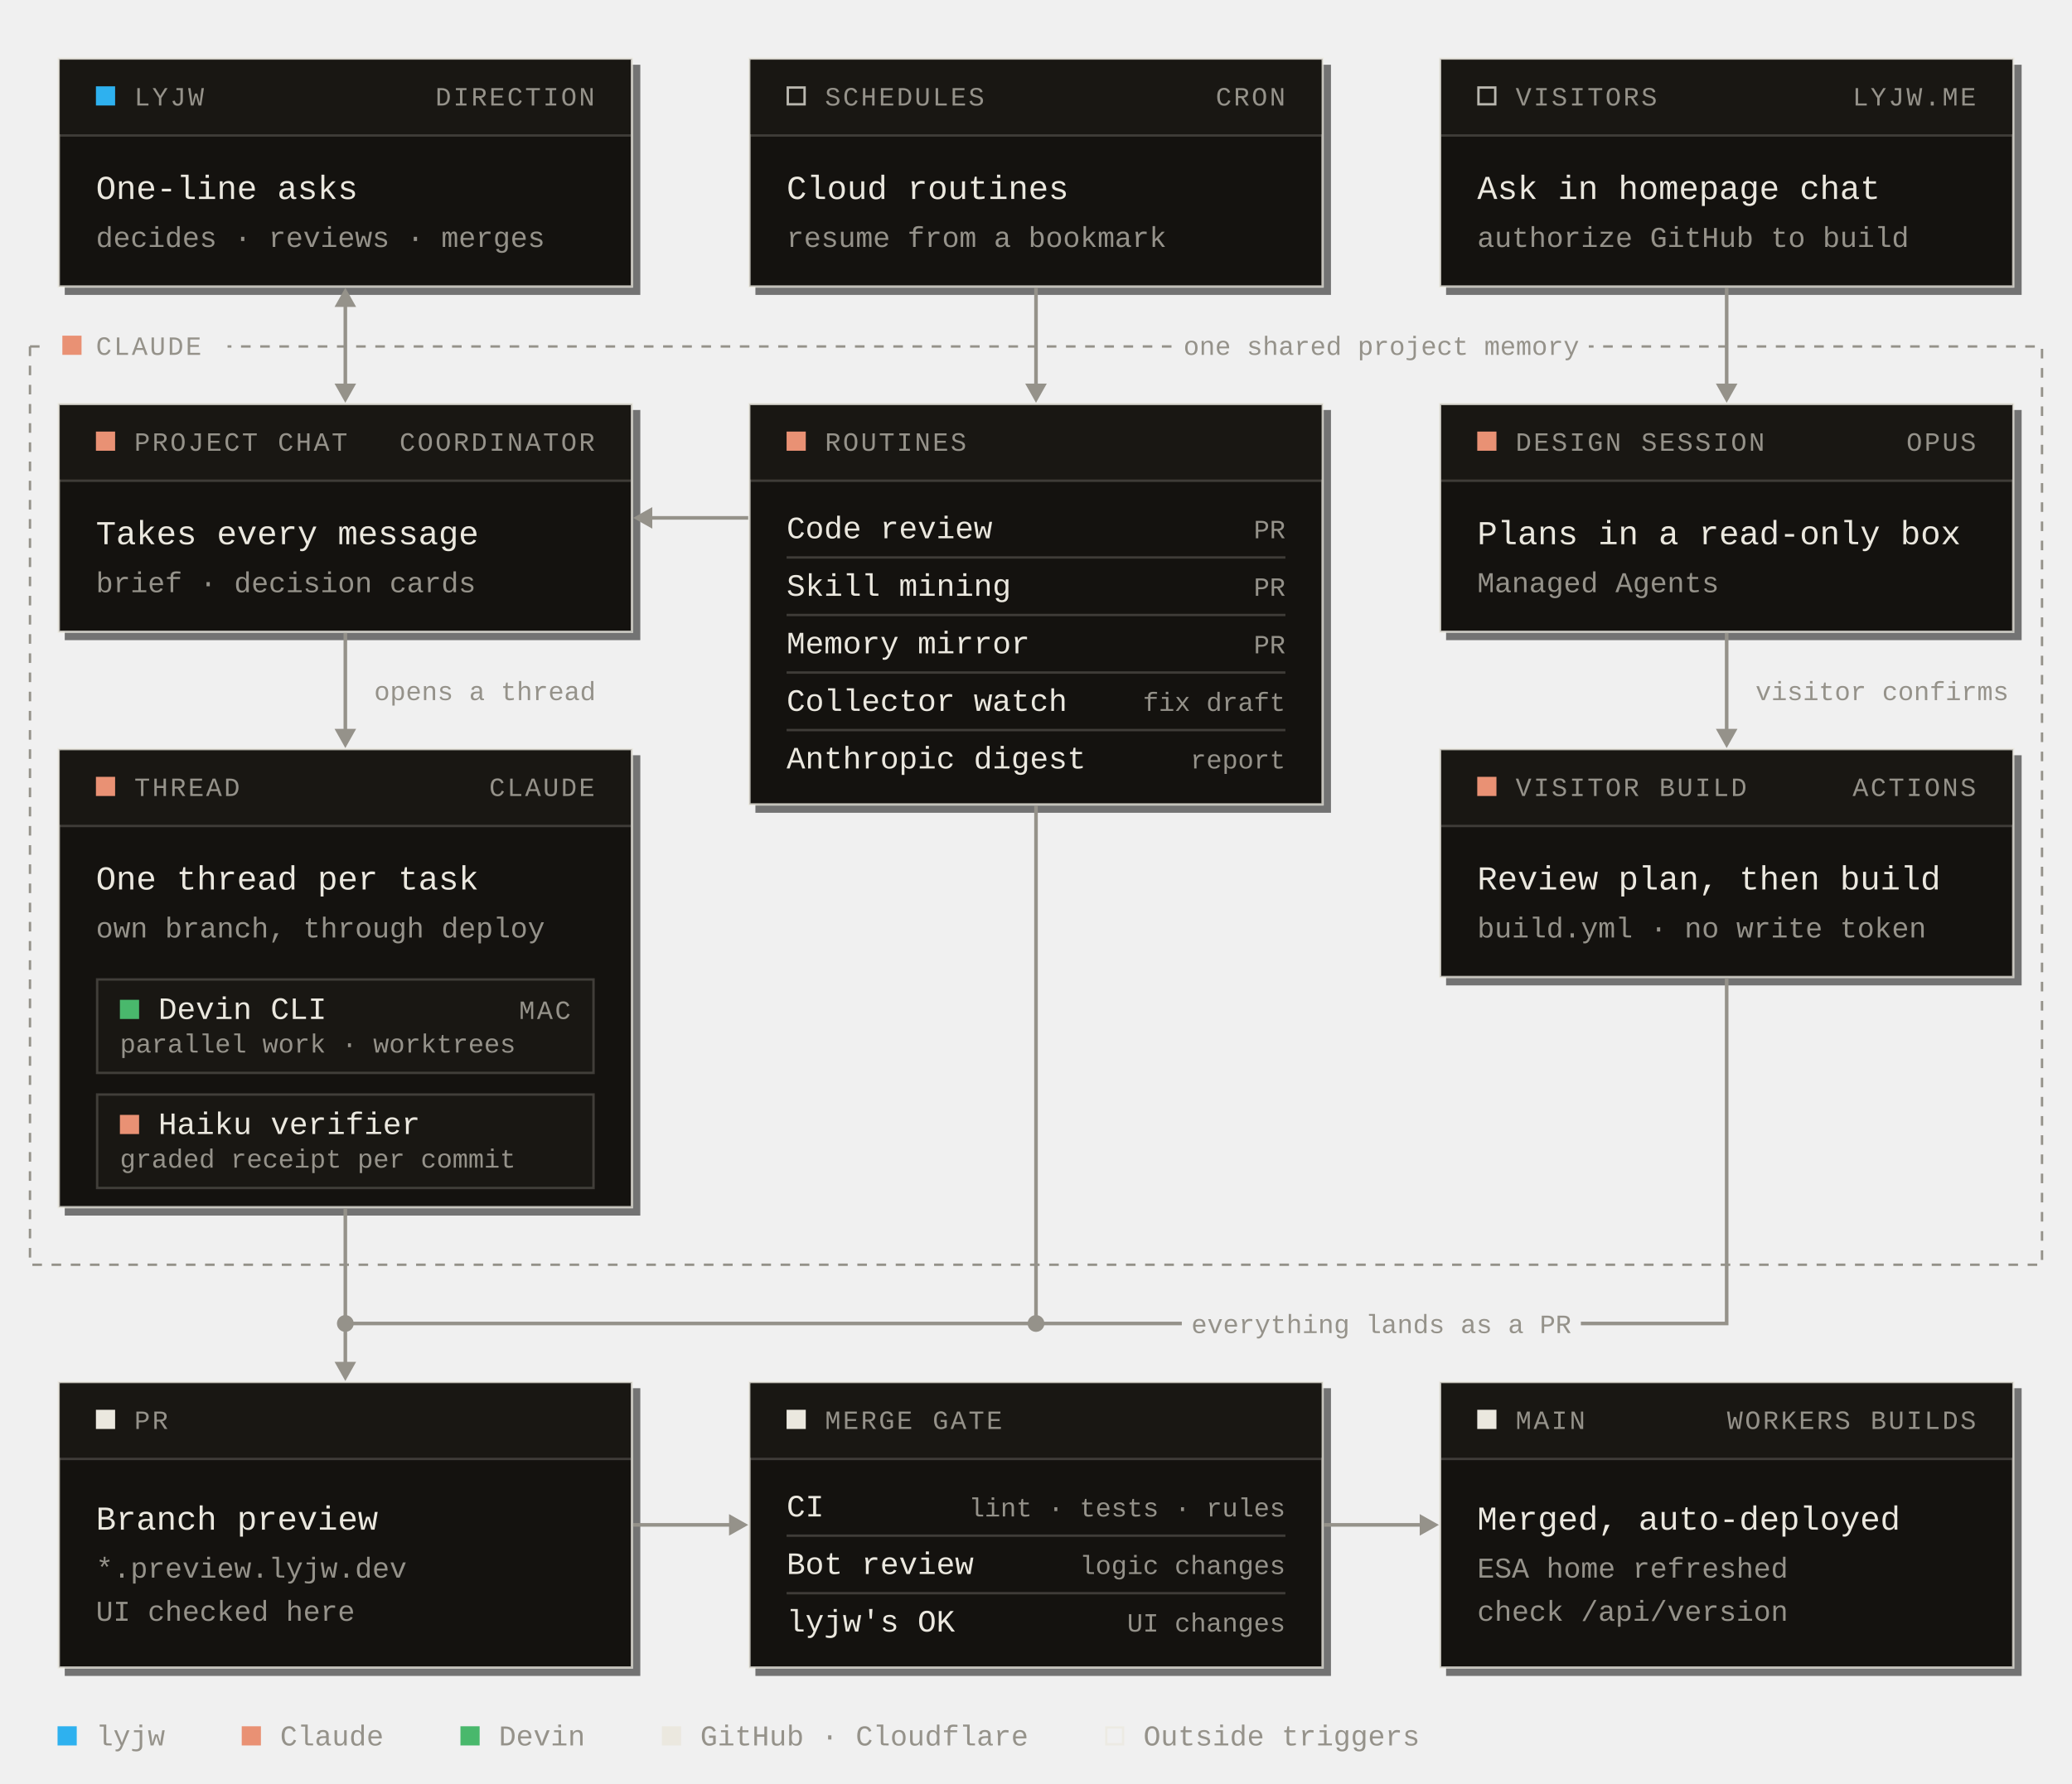
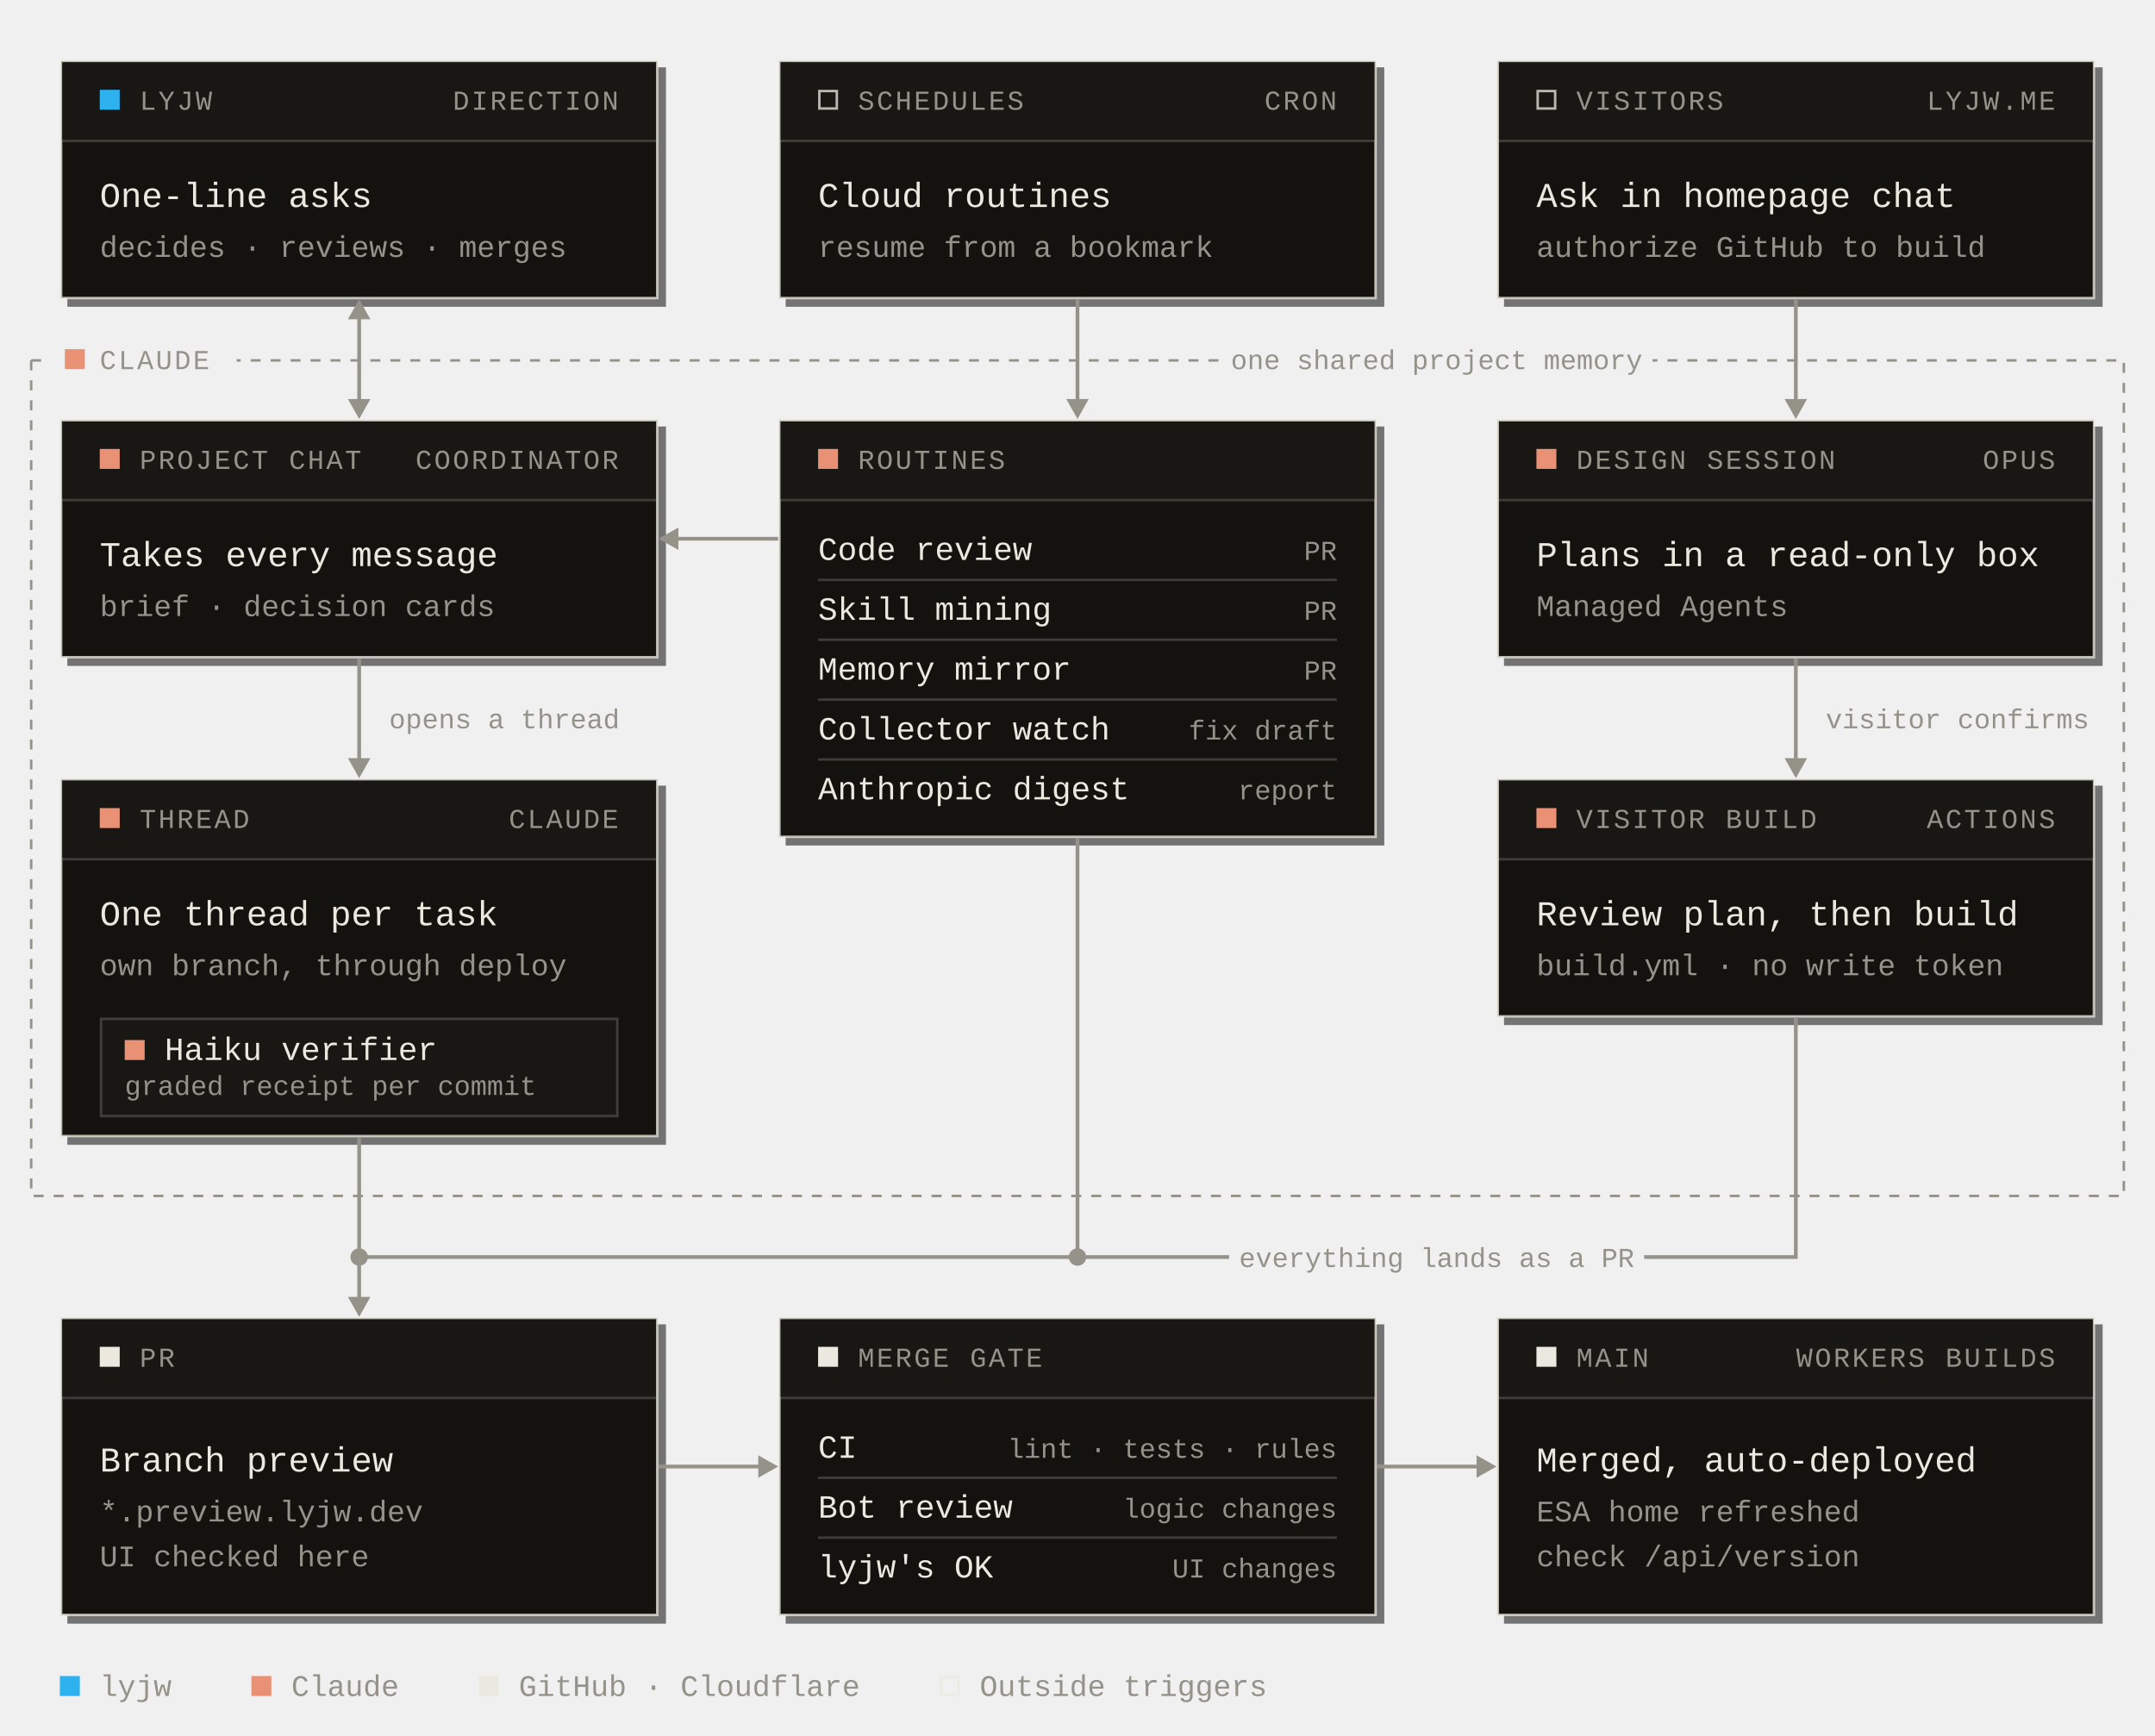
- <svg xmlns="http://www.w3.org/2000/svg" viewBox="0 0 864 744" width="864" height="744" role="img" aria-labelledby="title desc">
-   <style>text{font-family:'Geist Mono', ui-monospace, SFMono-Regular, 'SF Mono', Menlo, Consolas, 'Liberation Mono', monospace, 'PingFang SC', 'Hiragino Sans GB', 'Noto Sans CJK SC', 'Microsoft YaHei', sans-serif;font-variant-numeric:tabular-nums slashed-zero}.card{fill:#14120f;stroke:#ebe8dfc2}.shadow{fill:#00000085}.head{fill:#191713}.rule{stroke:#ebe8df33}.chip{fill:#191713;stroke:#ebe8df33}.region{fill:none;stroke:#95928a;stroke-dasharray:4 4}.edge{fill:none;stroke:#95928a;stroke-width:1.5}.edge.dash{stroke-dasharray:5 4}.tip{fill:#95928a}.label{font-size:11px;letter-spacing:0.88px;fill:#95928a}.title{font-size:14px;font-weight:500;fill:#ebe8df}.body{font-size:13px;fill:#ebe8df}.cap{font-size:12px;fill:#95928a}.small{font-size:11px;fill:#95928a}.m-worker{fill:#578ff3}.m-do{fill:#5fcc74}.m-store{fill:#a374ef}.m-lyjw{fill:#2eb1ef}.m-claude{fill:#e99174}.m-devin{fill:#49b86c}.m-flow{fill:#ebe8df}.m-outside{fill:none;stroke:#ebe8dfc2}</style>
+ <svg xmlns="http://www.w3.org/2000/svg" viewBox="0 0 864 696" width="864" height="696" role="img" aria-labelledby="title desc">
+   <style>text{font-family:'Geist Mono', ui-monospace, SFMono-Regular, 'SF Mono', Menlo, Consolas, 'Liberation Mono', monospace, 'PingFang SC', 'Hiragino Sans GB', 'Noto Sans CJK SC', 'Microsoft YaHei', sans-serif;font-variant-numeric:tabular-nums slashed-zero}.card{fill:#14120f;stroke:#ebe8dfc2}.shadow{fill:#00000085}.head{fill:#191713}.rule{stroke:#ebe8df33}.chip{fill:#191713;stroke:#ebe8df33}.region{fill:none;stroke:#95928a;stroke-dasharray:4 4}.edge{fill:none;stroke:#95928a;stroke-width:1.5}.edge.dash{stroke-dasharray:5 4}.tip{fill:#95928a}.label{font-size:11px;letter-spacing:0.88px;fill:#95928a}.title{font-size:14px;font-weight:500;fill:#ebe8df}.body{font-size:13px;fill:#ebe8df}.cap{font-size:12px;fill:#95928a}.small{font-size:11px;fill:#95928a}.m-worker{fill:#578ff3}.m-do{fill:#5fcc74}.m-store{fill:#a374ef}.m-lyjw{fill:#2eb1ef}.m-claude{fill:#e99174}.m-flow{fill:#ebe8df}.m-outside{fill:none;stroke:#ebe8dfc2}</style>
  <defs>
-     <mask id="gaps" maskUnits="userSpaceOnUse" x="0" y="0" width="864" height="744">
-       <rect width="864" height="744" fill="#fff" />
+     <mask id="gaps" maskUnits="userSpaceOnUse" x="0" y="0" width="864" height="696">
+       <rect width="864" height="696" fill="#fff" />
      <rect x="20" y="136" width="74.88" height="16" />
      <rect x="152" y="280" width="100.4" height="16" />
      <rect x="728" y="280" width="113.6" height="16" />
-       <rect x="492.8" y="544" width="166.4" height="16" />
+       <rect x="492.8" y="496" width="166.4" height="16" />
      <rect x="489.5" y="136" width="173" height="16" />
    </mask>
  </defs>
  <g mask="url(#gaps)">
-     <rect class="region" x="12.5" y="144.5" width="839" height="383" />
+     <rect class="region" x="12.5" y="144.5" width="839" height="335" />
  </g>
  <rect class="shadow" x="27" y="27" width="240" height="96" />
  <rect class="card" x="24.5" y="24.5" width="239" height="95" />
  <rect class="head" x="25" y="25" width="238" height="31" />
  <path class="rule" d="M25 56.5H263" />
  <rect class="m-lyjw" x="40" y="36" width="8" height="8" />
  <text class="label" x="56" y="44">LYJW</text>
  <text class="label" x="248" y="44" text-anchor="end">DIRECTION</text>
  <text class="title" x="40" y="83">One-line asks</text>
  <text class="cap" x="40" y="103">decides · reviews · merges</text>
  <rect class="shadow" x="315" y="27" width="240" height="96" />
  <rect class="card" x="312.5" y="24.5" width="239" height="95" />
  <rect class="head" x="313" y="25" width="238" height="31" />
  <path class="rule" d="M313 56.5H551" />
  <rect class="m-outside" x="328.5" y="36.5" width="7" height="7" />
  <text class="label" x="344" y="44">SCHEDULES</text>
  <text class="label" x="536" y="44" text-anchor="end">CRON</text>
  <text class="title" x="328" y="83">Cloud routines</text>
  <text class="cap" x="328" y="103">resume from a bookmark</text>
  <rect class="shadow" x="603" y="27" width="240" height="96" />
  <rect class="card" x="600.5" y="24.5" width="239" height="95" />
  <rect class="head" x="601" y="25" width="238" height="31" />
  <path class="rule" d="M601 56.5H839" />
  <rect class="m-outside" x="616.5" y="36.5" width="7" height="7" />
  <text class="label" x="632" y="44">VISITORS</text>
  <text class="label" x="824" y="44" text-anchor="end">LYJW.ME</text>
  <text class="title" x="616" y="83">Ask in homepage chat</text>
  <text class="cap" x="616" y="103">authorize GitHub to build</text>
  <rect class="shadow" x="27" y="171" width="240" height="96" />
  <rect class="card" x="24.5" y="168.5" width="239" height="95" />
  <rect class="head" x="25" y="169" width="238" height="31" />
  <path class="rule" d="M25 200.5H263" />
  <rect class="m-claude" x="40" y="180" width="8" height="8" />
  <text class="label" x="56" y="188">PROJECT CHAT</text>
  <text class="label" x="248" y="188" text-anchor="end">COORDINATOR</text>
  <text class="title" x="40" y="227">Takes every message</text>
  <text class="cap" x="40" y="247">brief · decision cards</text>
-   <rect class="shadow" x="27" y="315" width="240" height="192" />
-   <rect class="card" x="24.5" y="312.5" width="239" height="191" />
+   <rect class="shadow" x="27" y="315" width="240" height="144" />
+   <rect class="card" x="24.5" y="312.5" width="239" height="143" />
  <rect class="head" x="25" y="313" width="238" height="31" />
  <path class="rule" d="M25 344.5H263" />
  <rect class="m-claude" x="40" y="324" width="8" height="8" />
  <text class="label" x="56" y="332">THREAD</text>
  <text class="label" x="248" y="332" text-anchor="end">CLAUDE</text>
  <text class="title" x="40" y="371">One thread per task</text>
  <text class="cap" x="40" y="391">own branch, through deploy</text>
  <rect class="chip" x="40.5" y="408.5" width="207" height="39" />
-   <rect class="m-devin" x="50" y="417" width="8" height="8" />
-   <text class="body" x="66" y="425">Devin CLI</text>
-   <text class="label" x="238" y="425" text-anchor="end">MAC</text>
-   <text class="small" x="50" y="439">parallel work · worktrees</text>
-   <rect class="chip" x="40.5" y="456.5" width="207" height="39" />
-   <rect class="m-claude" x="50" y="465" width="8" height="8" />
-   <text class="body" x="66" y="473">Haiku verifier</text>
-   <text class="small" x="50" y="487">graded receipt per commit</text>
+   <rect class="m-claude" x="50" y="417" width="8" height="8" />
+   <text class="body" x="66" y="425">Haiku verifier</text>
+   <text class="small" x="50" y="439">graded receipt per commit</text>
  <rect class="shadow" x="315" y="171" width="240" height="168" />
  <rect class="card" x="312.5" y="168.5" width="239" height="167" />
  <rect class="head" x="313" y="169" width="238" height="31" />
  <path class="rule" d="M313 200.5H551" />
  <rect class="m-claude" x="328" y="180" width="8" height="8" />
  <text class="label" x="344" y="188">ROUTINES</text>
  <text class="body" x="328" y="224.5">Code review</text>
  <text class="small" x="536" y="224.5" text-anchor="end">PR</text>
  <path class="rule" d="M328 232.5H536" />
  <text class="body" x="328" y="248.5">Skill mining</text>
  <text class="small" x="536" y="248.5" text-anchor="end">PR</text>
  <path class="rule" d="M328 256.5H536" />
  <text class="body" x="328" y="272.5">Memory mirror</text>
  <text class="small" x="536" y="272.5" text-anchor="end">PR</text>
  <path class="rule" d="M328 280.5H536" />
  <text class="body" x="328" y="296.5">Collector watch</text>
  <text class="small" x="536" y="296.5" text-anchor="end">fix draft</text>
  <path class="rule" d="M328 304.5H536" />
  <text class="body" x="328" y="320.5">Anthropic digest</text>
  <text class="small" x="536" y="320.5" text-anchor="end">report</text>
  <rect class="shadow" x="603" y="171" width="240" height="96" />
  <rect class="card" x="600.5" y="168.5" width="239" height="95" />
  <rect class="head" x="601" y="169" width="238" height="31" />
  <path class="rule" d="M601 200.5H839" />
  <rect class="m-claude" x="616" y="180" width="8" height="8" />
  <text class="label" x="632" y="188">DESIGN SESSION</text>
  <text class="label" x="824" y="188" text-anchor="end">OPUS</text>
  <text class="title" x="616" y="227">Plans in a read-only box</text>
  <text class="cap" x="616" y="247">Managed Agents</text>
  <rect class="shadow" x="603" y="315" width="240" height="96" />
  <rect class="card" x="600.5" y="312.5" width="239" height="95" />
  <rect class="head" x="601" y="313" width="238" height="31" />
  <path class="rule" d="M601 344.5H839" />
  <rect class="m-claude" x="616" y="324" width="8" height="8" />
  <text class="label" x="632" y="332">VISITOR BUILD</text>
  <text class="label" x="824" y="332" text-anchor="end">ACTIONS</text>
  <text class="title" x="616" y="371">Review plan, then build</text>
  <text class="cap" x="616" y="391">build.yml · no write token</text>
-   <rect class="shadow" x="27" y="579" width="240" height="120" />
-   <rect class="card" x="24.5" y="576.5" width="239" height="119" />
-   <rect class="head" x="25" y="577" width="238" height="31" />
-   <path class="rule" d="M25 608.5H263" />
-   <rect class="m-flow" x="40" y="588" width="8" height="8" />
-   <text class="label" x="56" y="596">PR</text>
-   <text class="title" x="40" y="638">Branch preview</text>
-   <text class="cap" x="40" y="658">*.preview.lyjw.dev</text>
-   <text class="cap" x="40" y="676">UI checked here</text>
-   <rect class="shadow" x="315" y="579" width="240" height="120" />
-   <rect class="card" x="312.5" y="576.5" width="239" height="119" />
-   <rect class="head" x="313" y="577" width="238" height="31" />
-   <path class="rule" d="M313 608.5H551" />
-   <rect class="m-flow" x="328" y="588" width="8" height="8" />
-   <text class="label" x="344" y="596">MERGE GATE</text>
-   <text class="body" x="328" y="632.5">CI</text>
-   <text class="small" x="536" y="632.5" text-anchor="end">lint · tests · rules</text>
-   <path class="rule" d="M328 640.5H536" />
-   <text class="body" x="328" y="656.5">Bot review</text>
-   <text class="small" x="536" y="656.5" text-anchor="end">logic changes</text>
-   <path class="rule" d="M328 664.5H536" />
-   <text class="body" x="328" y="680.5">lyjw's OK</text>
-   <text class="small" x="536" y="680.5" text-anchor="end">UI changes</text>
-   <rect class="shadow" x="603" y="579" width="240" height="120" />
-   <rect class="card" x="600.5" y="576.5" width="239" height="119" />
-   <rect class="head" x="601" y="577" width="238" height="31" />
-   <path class="rule" d="M601 608.5H839" />
-   <rect class="m-flow" x="616" y="588" width="8" height="8" />
-   <text class="label" x="632" y="596">MAIN</text>
-   <text class="label" x="824" y="596" text-anchor="end">WORKERS BUILDS</text>
-   <text class="title" x="616" y="638">Merged, auto-deployed</text>
-   <text class="cap" x="616" y="658">ESA home refreshed</text>
-   <text class="cap" x="616" y="676">check /api/version</text>
+   <rect class="shadow" x="27" y="531" width="240" height="120" />
+   <rect class="card" x="24.5" y="528.5" width="239" height="119" />
+   <rect class="head" x="25" y="529" width="238" height="31" />
+   <path class="rule" d="M25 560.5H263" />
+   <rect class="m-flow" x="40" y="540" width="8" height="8" />
+   <text class="label" x="56" y="548">PR</text>
+   <text class="title" x="40" y="590">Branch preview</text>
+   <text class="cap" x="40" y="610">*.preview.lyjw.dev</text>
+   <text class="cap" x="40" y="628">UI checked here</text>
+   <rect class="shadow" x="315" y="531" width="240" height="120" />
+   <rect class="card" x="312.5" y="528.5" width="239" height="119" />
+   <rect class="head" x="313" y="529" width="238" height="31" />
+   <path class="rule" d="M313 560.5H551" />
+   <rect class="m-flow" x="328" y="540" width="8" height="8" />
+   <text class="label" x="344" y="548">MERGE GATE</text>
+   <text class="body" x="328" y="584.5">CI</text>
+   <text class="small" x="536" y="584.5" text-anchor="end">lint · tests · rules</text>
+   <path class="rule" d="M328 592.5H536" />
+   <text class="body" x="328" y="608.5">Bot review</text>
+   <text class="small" x="536" y="608.5" text-anchor="end">logic changes</text>
+   <path class="rule" d="M328 616.5H536" />
+   <text class="body" x="328" y="632.5">lyjw's OK</text>
+   <text class="small" x="536" y="632.5" text-anchor="end">UI changes</text>
+   <rect class="shadow" x="603" y="531" width="240" height="120" />
+   <rect class="card" x="600.5" y="528.5" width="239" height="119" />
+   <rect class="head" x="601" y="529" width="238" height="31" />
+   <path class="rule" d="M601 560.5H839" />
+   <rect class="m-flow" x="616" y="540" width="8" height="8" />
+   <text class="label" x="632" y="548">MAIN</text>
+   <text class="label" x="824" y="548" text-anchor="end">WORKERS BUILDS</text>
+   <text class="title" x="616" y="590">Merged, auto-deployed</text>
+   <text class="cap" x="616" y="610">ESA home refreshed</text>
+   <text class="cap" x="616" y="628">check /api/version</text>
  <g mask="url(#gaps)">
    <path class="tip" d="M144 168L139.5 160L148.5 160Z" />
    <path class="tip" d="M144 120L148.5 128L139.5 128Z" />
    <path class="edge" d="M144 126L144 162" />
    <path class="tip" d="M432 168L427.5 160L436.5 160Z" />
    <path class="edge" d="M432 120L432 162" />
    <path class="tip" d="M720 168L715.5 160L724.5 160Z" />
    <path class="edge" d="M720 120L720 162" />
    <path class="tip" d="M264 216L272 211.5L272 220.5Z" />
    <path class="edge" d="M312 216L270 216" />
    <path class="tip" d="M144 312L139.5 304L148.5 304Z" />
    <path class="edge" d="M144 264L144 306" />
    <path class="tip" d="M720 312L715.5 304L724.5 304Z" />
    <path class="edge" d="M720 264L720 306" />
-     <path class="tip" d="M144 576L139.5 568L148.5 568Z" />
-     <path class="edge" d="M144 504L144 570" />
-     <path class="edge" d="M432 336L432 552L144 552" />
-     <path class="edge" d="M720 408L720 552L432 552" />
-     <circle class="tip" cx="144" cy="552" r="3.5" />
-     <circle class="tip" cx="432" cy="552" r="3.5" />
-     <path class="tip" d="M312 636L304 640.5L304 631.5Z" />
-     <path class="edge" d="M264 636L306 636" />
-     <path class="tip" d="M600 636L592 640.5L592 631.5Z" />
-     <path class="edge" d="M552 636L594 636" />
+     <path class="tip" d="M144 528L139.5 520L148.5 520Z" />
+     <path class="edge" d="M144 456L144 522" />
+     <path class="edge" d="M432 336L432 504L144 504" />
+     <path class="edge" d="M720 408L720 504L432 504" />
+     <circle class="tip" cx="144" cy="504" r="3.5" />
+     <circle class="tip" cx="432" cy="504" r="3.5" />
+     <path class="tip" d="M312 588L304 592.5L304 583.5Z" />
+     <path class="edge" d="M264 588L306 588" />
+     <path class="tip" d="M600 588L592 592.5L592 583.5Z" />
+     <path class="edge" d="M552 588L594 588" />
  </g>
  <rect class="m-claude" x="26" y="140" width="8" height="8" />
  <text class="label" x="40" y="148">CLAUDE</text>
  <text class="small" x="156" y="292">opens a thread</text>
  <text class="small" x="732" y="292">visitor confirms</text>
-   <text class="small" x="576" y="556" text-anchor="middle">everything lands as a PR</text>
+   <text class="small" x="576" y="508" text-anchor="middle">everything lands as a PR</text>
  <text class="small" x="576" y="148" text-anchor="middle">one shared project memory</text>
-   <rect class="m-lyjw" x="24" y="720" width="8" height="8" />
-   <text class="cap" x="40" y="728">lyjw</text>
-   <rect class="m-claude" x="100.8" y="720" width="8" height="8" />
-   <text class="cap" x="116.8" y="728">Claude</text>
-   <rect class="m-devin" x="192" y="720" width="8" height="8" />
-   <text class="cap" x="208" y="728">Devin</text>
-   <rect class="m-flow" x="276" y="720" width="8" height="8" />
-   <text class="cap" x="292" y="728">GitHub · Cloudflare</text>
-   <rect class="m-outside" x="461.3" y="720.5" width="7" height="7" />
-   <text class="cap" x="476.8" y="728">Outside triggers</text>
+   <rect class="m-lyjw" x="24" y="672" width="8" height="8" />
+   <text class="cap" x="40" y="680">lyjw</text>
+   <rect class="m-claude" x="100.8" y="672" width="8" height="8" />
+   <text class="cap" x="116.8" y="680">Claude</text>
+   <rect class="m-flow" x="192" y="672" width="8" height="8" />
+   <text class="cap" x="208" y="680">GitHub · Cloudflare</text>
+   <rect class="m-outside" x="377.3" y="672.5" width="7" height="7" />
+   <text class="cap" x="392.8" y="680">Outside triggers</text>
</svg>
